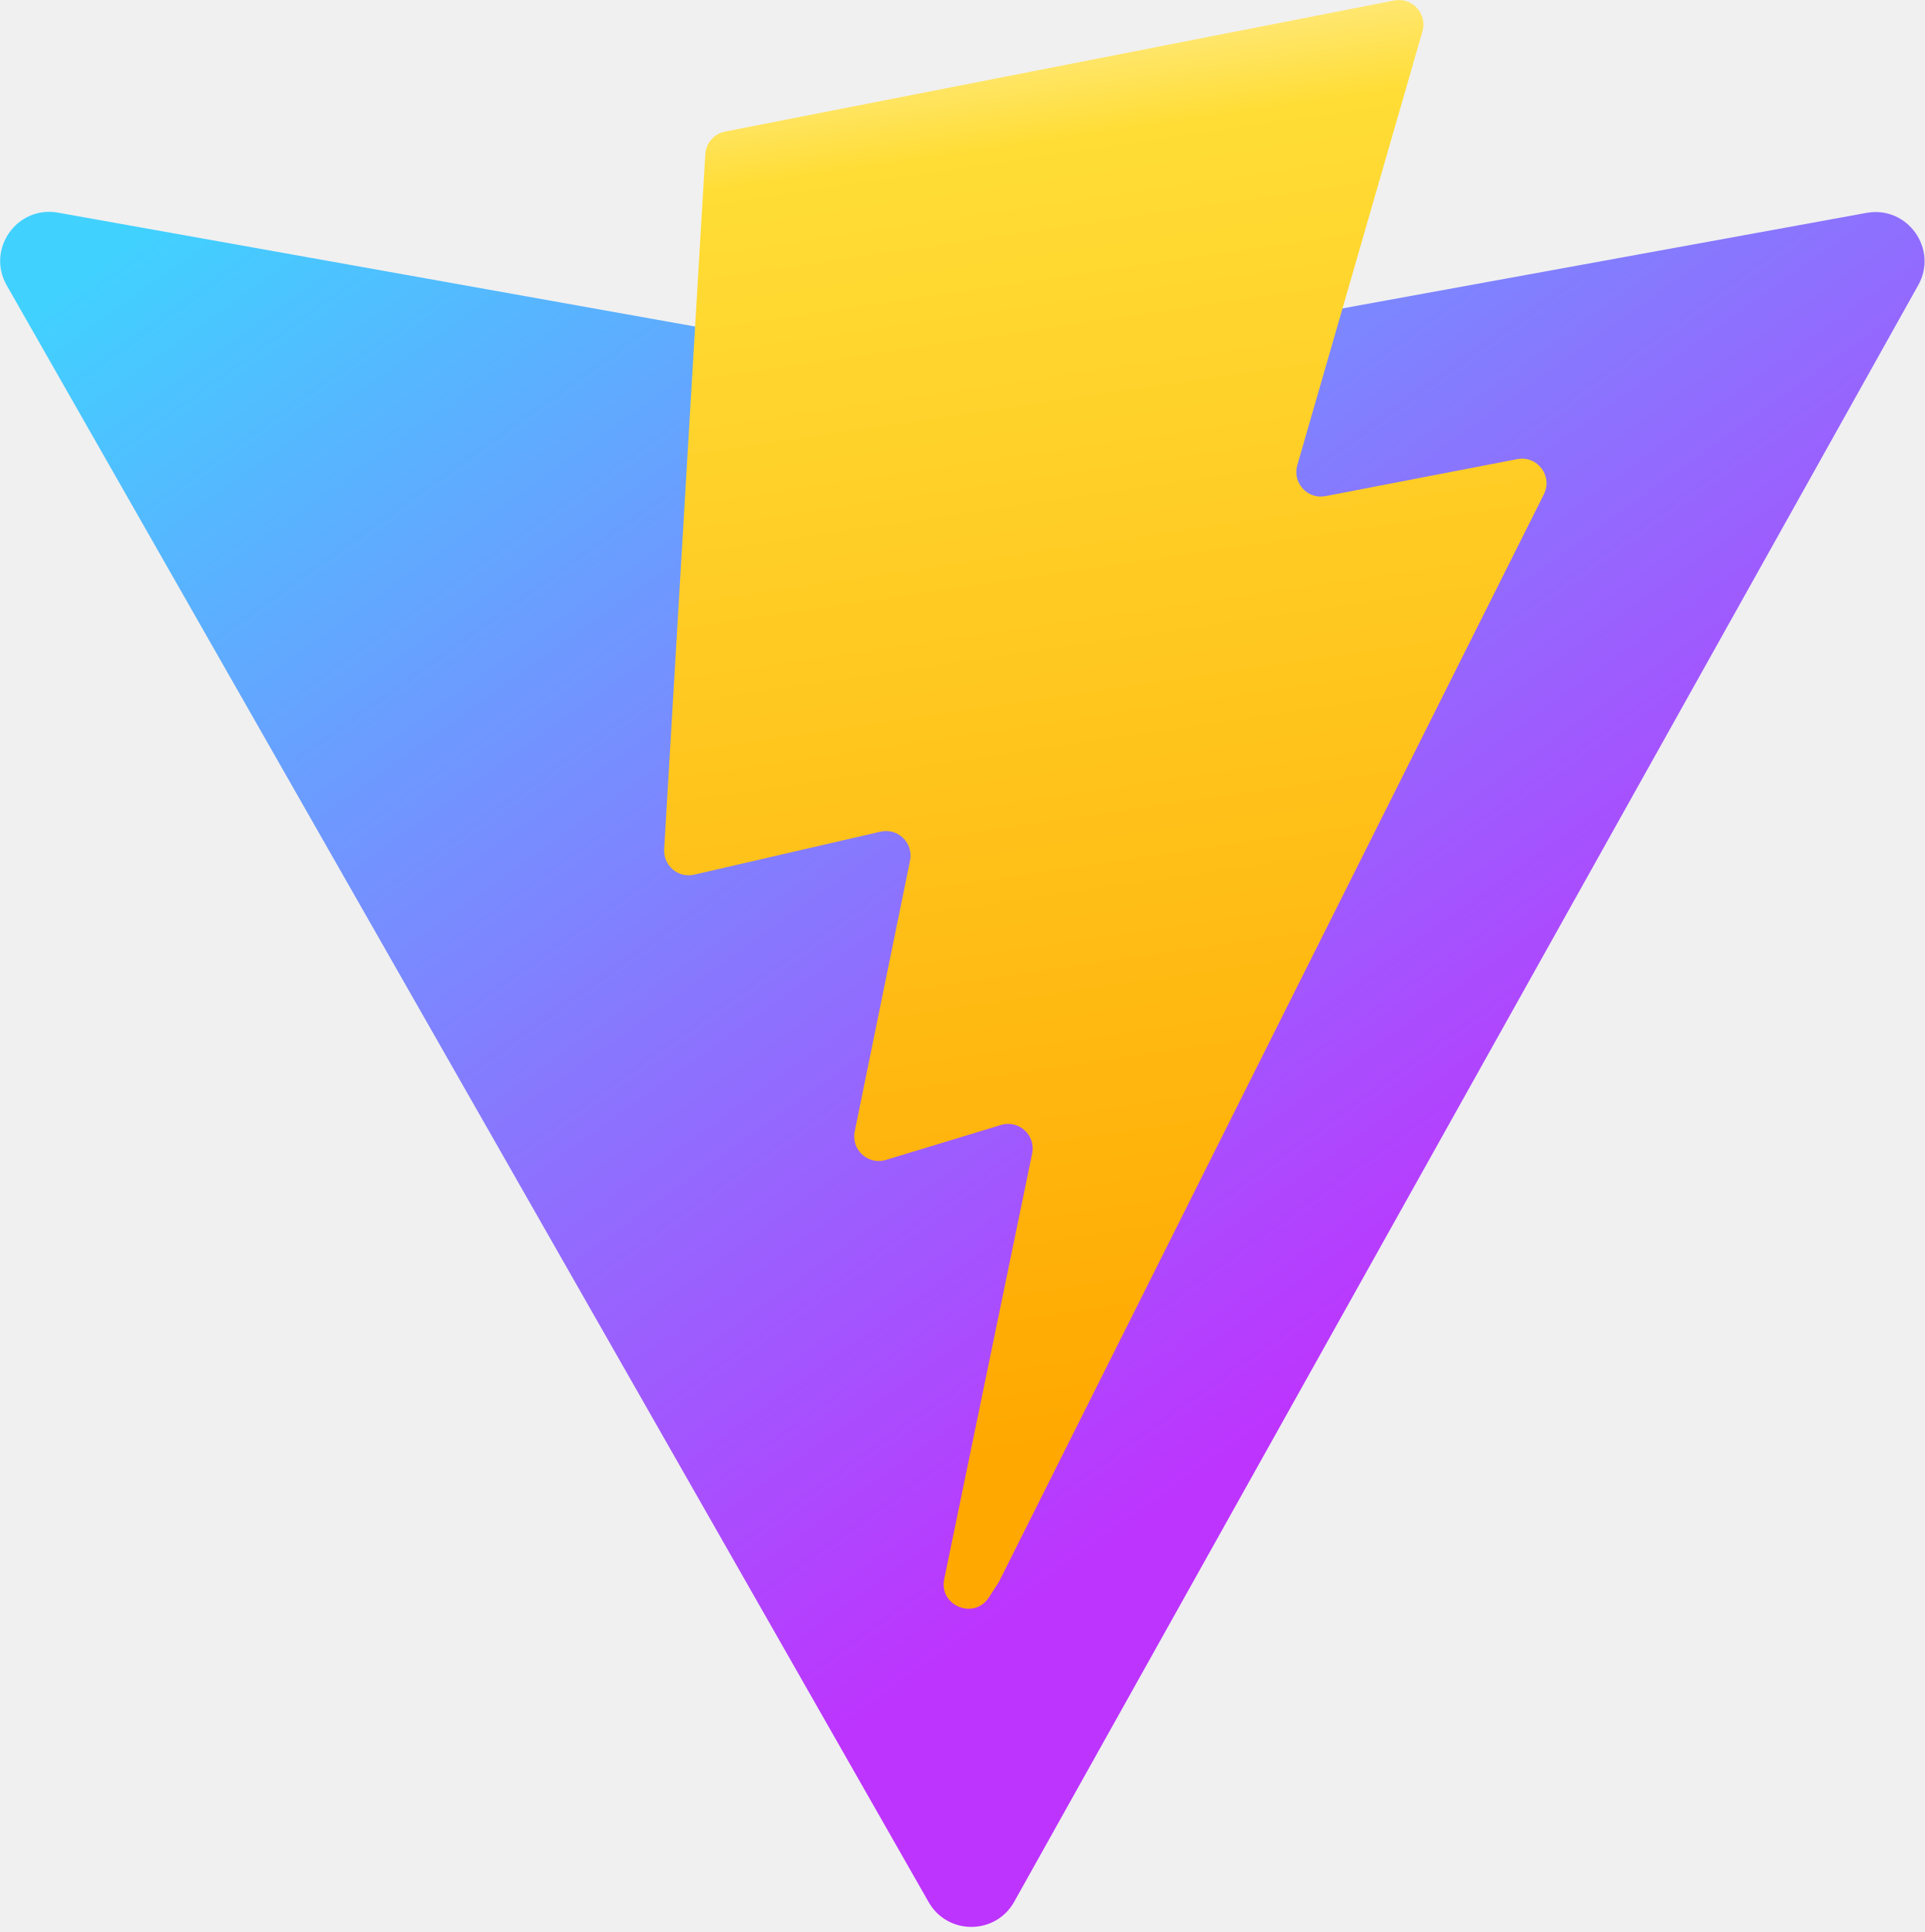
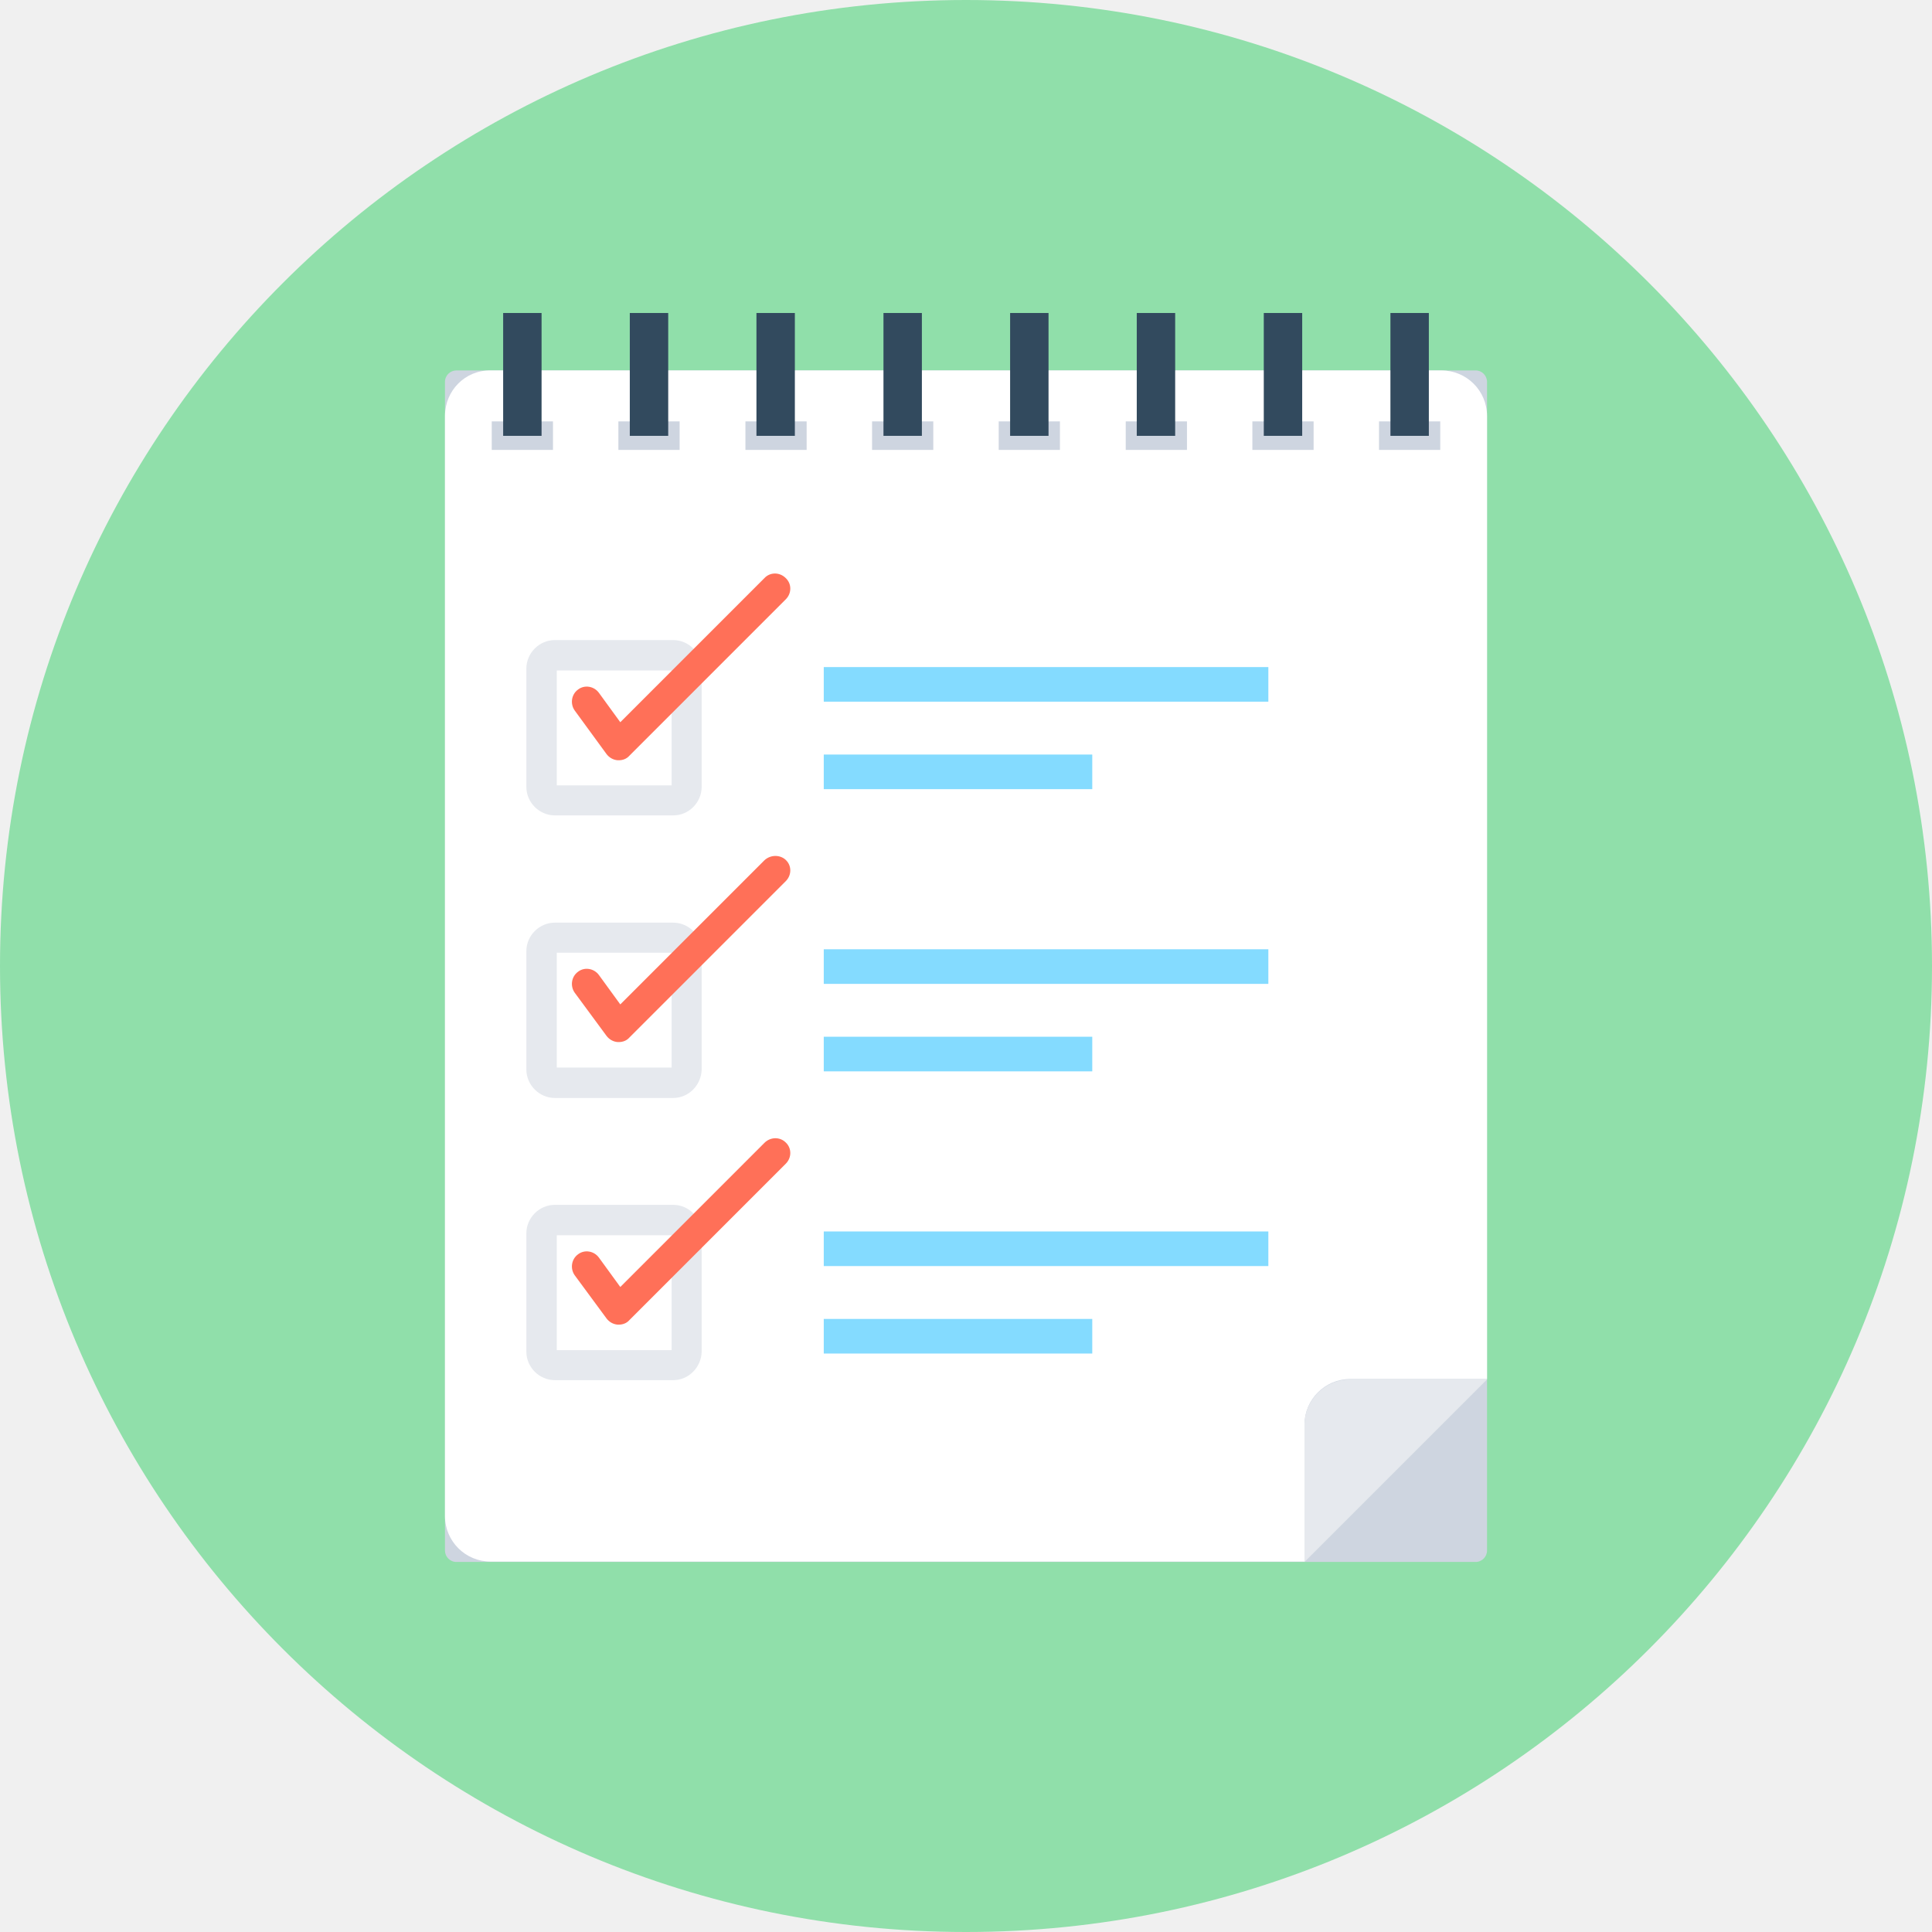
- <svg xmlns="http://www.w3.org/2000/svg" aria-hidden="true" role="img" class="iconify iconify--logos" width="31.88" height="32" preserveAspectRatio="xMidYMid meet" viewBox="0 0 256 257">
-   <defs>
-     <linearGradient id="IconifyId1813088fe1fbc01fb466" x1="-.828%" x2="57.636%" y1="7.652%" y2="78.411%">
-       <stop offset="0%" stop-color="#41D1FF" />
-       <stop offset="100%" stop-color="#BD34FE" />
-     </linearGradient>
-     <linearGradient id="IconifyId1813088fe1fbc01fb467" x1="43.376%" x2="50.316%" y1="2.242%" y2="89.03%">
-       <stop offset="0%" stop-color="#FFEA83" />
-       <stop offset="8.333%" stop-color="#FFDD35" />
-       <stop offset="100%" stop-color="#FFA800" />
-     </linearGradient>
-   </defs>
-   <path fill="url(#IconifyId1813088fe1fbc01fb466)" d="M255.153 37.938L134.897 252.976c-2.483 4.44-8.862 4.466-11.382.048L.875 37.958c-2.746-4.814 1.371-10.646 6.827-9.67l120.385 21.517a6.537 6.537 0 0 0 2.322-.004l117.867-21.483c5.438-.991 9.574 4.796 6.877 9.62Z" />
-   <path fill="url(#IconifyId1813088fe1fbc01fb467)" d="M185.432.063L96.44 17.501a3.268 3.268 0 0 0-2.634 3.014l-5.474 92.456a3.268 3.268 0 0 0 3.997 3.378l24.777-5.718c2.318-.535 4.413 1.507 3.936 3.838l-7.361 36.047c-.495 2.426 1.782 4.5 4.151 3.78l15.304-4.649c2.372-.72 4.652 1.36 4.15 3.788l-11.698 56.621c-.732 3.542 3.979 5.473 5.943 2.437l1.313-2.028l72.516-144.72c1.215-2.423-.88-5.186-3.54-4.672l-25.505 4.922c-2.396.462-4.435-1.77-3.759-4.114l16.646-57.705c.677-2.35-1.37-4.583-3.769-4.113Z" />
+ <svg xmlns="http://www.w3.org/2000/svg" version="1.1" id="Layer_1" viewBox="0 0 508 508" xml:space="preserve">
+   <circle style="fill:#90DFAA;" cx="254" cy="254" r="254" />
+   <path style="fill:#CED5E0;" d="M388,410.7H120c-1.7,0-3-1.4-3-3V100.4c0-1.7,1.4-3,3-3h268c1.7,0,3,1.4,3,3v307.3  C391,409.3,389.7,410.7,388,410.7z" />
+   <path style="fill:#FFFFFF;" d="M117,109.4v289.2c0,6.7,5.4,12,12,12h214v-36c0-6.6,5.4-12,12-12h36V109.4c0-6.7-5.4-12-12-12H129  C122.3,97.3,117,102.7,117,109.4z" />
+   <path style="fill:#E6E9EE;" d="M343,410.7l48-48h-36c-6.6,0-12,5.4-12,12V410.7z" />
+   <rect x="129.3" y="110.8" style="fill:#CED5E0;" width="16.1" height="7.5" />
+   <rect x="132.3" y="82.3" style="fill:#324A5E;" width="10.1" height="32.3" />
+   <rect x="162.6" y="110.8" style="fill:#CED5E0;" width="16.1" height="7.5" />
+   <rect x="165.6" y="82.3" style="fill:#324A5E;" width="10.1" height="32.3" />
+   <rect x="196" y="110.8" style="fill:#CED5E0;" width="16.1" height="7.5" />
+   <rect x="198.9" y="82.3" style="fill:#324A5E;" width="10.1" height="32.3" />
+   <rect x="229.3" y="110.8" style="fill:#CED5E0;" width="16.1" height="7.5" />
+   <rect x="232.3" y="82.3" style="fill:#324A5E;" width="10.1" height="32.3" />
+   <rect x="262.6" y="110.8" style="fill:#CED5E0;" width="16.1" height="7.5" />
+   <rect x="265.6" y="82.3" style="fill:#324A5E;" width="10.1" height="32.3" />
+   <rect x="296" y="110.8" style="fill:#CED5E0;" width="16.1" height="7.5" />
+   <rect x="298.9" y="82.3" style="fill:#324A5E;" width="10.1" height="32.3" />
+   <rect x="329.3" y="110.8" style="fill:#CED5E0;" width="16.1" height="7.5" />
+   <rect x="332.3" y="82.3" style="fill:#324A5E;" width="10.1" height="32.3" />
+   <rect x="362.6" y="110.8" style="fill:#CED5E0;" width="16.1" height="7.5" />
+   <rect x="365.6" y="82.3" style="fill:#324A5E;" width="10.1" height="32.3" />
+   <g>
+     <path style="fill:#E6E9EE;" d="M177,214.4h-31.1c-4.1,0-7.5-3.4-7.5-7.5v-31.1c0-4.1,3.4-7.5,7.5-7.5H177c4.1,0,7.5,3.4,7.5,7.5   V207C184.4,211.1,181.1,214.4,177,214.4z M146.4,206.5h30.2v-30.2h-30.2V206.5z" />
+     <path style="fill:#E6E9EE;" d="M177,288.7h-31.1c-4.1,0-7.5-3.4-7.5-7.5v-31.1c0-4.1,3.4-7.5,7.5-7.5H177c4.1,0,7.5,3.4,7.5,7.5   v31.1C184.4,285.3,181.1,288.7,177,288.7z M146.4,280.7h30.2v-30.2h-30.2V280.7z" />
+     <path style="fill:#E6E9EE;" d="M177,362.9h-31.1c-4.1,0-7.5-3.4-7.5-7.5v-31.1c0-4.1,3.4-7.5,7.5-7.5H177c4.1,0,7.5,3.4,7.5,7.5   v31.1C184.4,359.5,181.1,362.9,177,362.9z M146.4,355h30.2v-30.2h-30.2V355z" />
+   </g>
+   <g>
+     <path style="fill:#FF7058;" d="M159.5,198.3c0.7,0.9,1.7,1.5,2.9,1.6c0.1,0,0.2,0,0.3,0c1.1,0,2.1-0.4,2.8-1.2l41.1-41.1   c1.6-1.6,1.6-4.1,0-5.6c-1.6-1.6-4.1-1.6-5.6,0l-37.9,37.9l-5.6-7.7c-1.3-1.8-3.8-2.2-5.5-0.9c-1.8,1.3-2.1,3.8-0.9,5.5   L159.5,198.3z" />
+     <path style="fill:#FF7058;" d="M201,226.2l-37.9,37.9l-5.6-7.7c-1.3-1.8-3.8-2.2-5.5-0.9c-1.8,1.3-2.1,3.8-0.9,5.5l8.4,11.4   c0.7,0.9,1.7,1.5,2.9,1.6c0.1,0,0.2,0,0.3,0c1.1,0,2.1-0.4,2.8-1.2l41.1-41.1c1.6-1.6,1.6-4.1,0-5.6   C205.1,224.7,202.6,224.7,201,226.2z" />
+     <path style="fill:#FF7058;" d="M201,300.5l-37.9,37.9l-5.6-7.7c-1.3-1.8-3.8-2.2-5.5-0.9c-1.8,1.3-2.1,3.8-0.9,5.5l8.4,11.4   c0.7,0.9,1.7,1.5,2.9,1.6c0.1,0,0.2,0,0.3,0c1.1,0,2.1-0.4,2.8-1.2l41.1-41.1c1.6-1.6,1.6-4.1,0-5.6   C205.1,298.9,202.6,298.9,201,300.5z" />
+   </g>
+   <g>
+     <rect x="216.6" y="175.4" style="fill:#84DBFF;" width="116.9" height="9.1" />
+     <rect x="216.6" y="198.4" style="fill:#84DBFF;" width="70.6" height="9.1" />
+     <rect x="216.6" y="249.6" style="fill:#84DBFF;" width="116.9" height="9.1" />
+     <rect x="216.6" y="272.6" style="fill:#84DBFF;" width="70.6" height="9.1" />
+     <rect x="216.6" y="323.8" style="fill:#84DBFF;" width="116.9" height="9.1" />
+     <rect x="216.6" y="346.8" style="fill:#84DBFF;" width="70.6" height="9.1" />
+   </g>
</svg>
